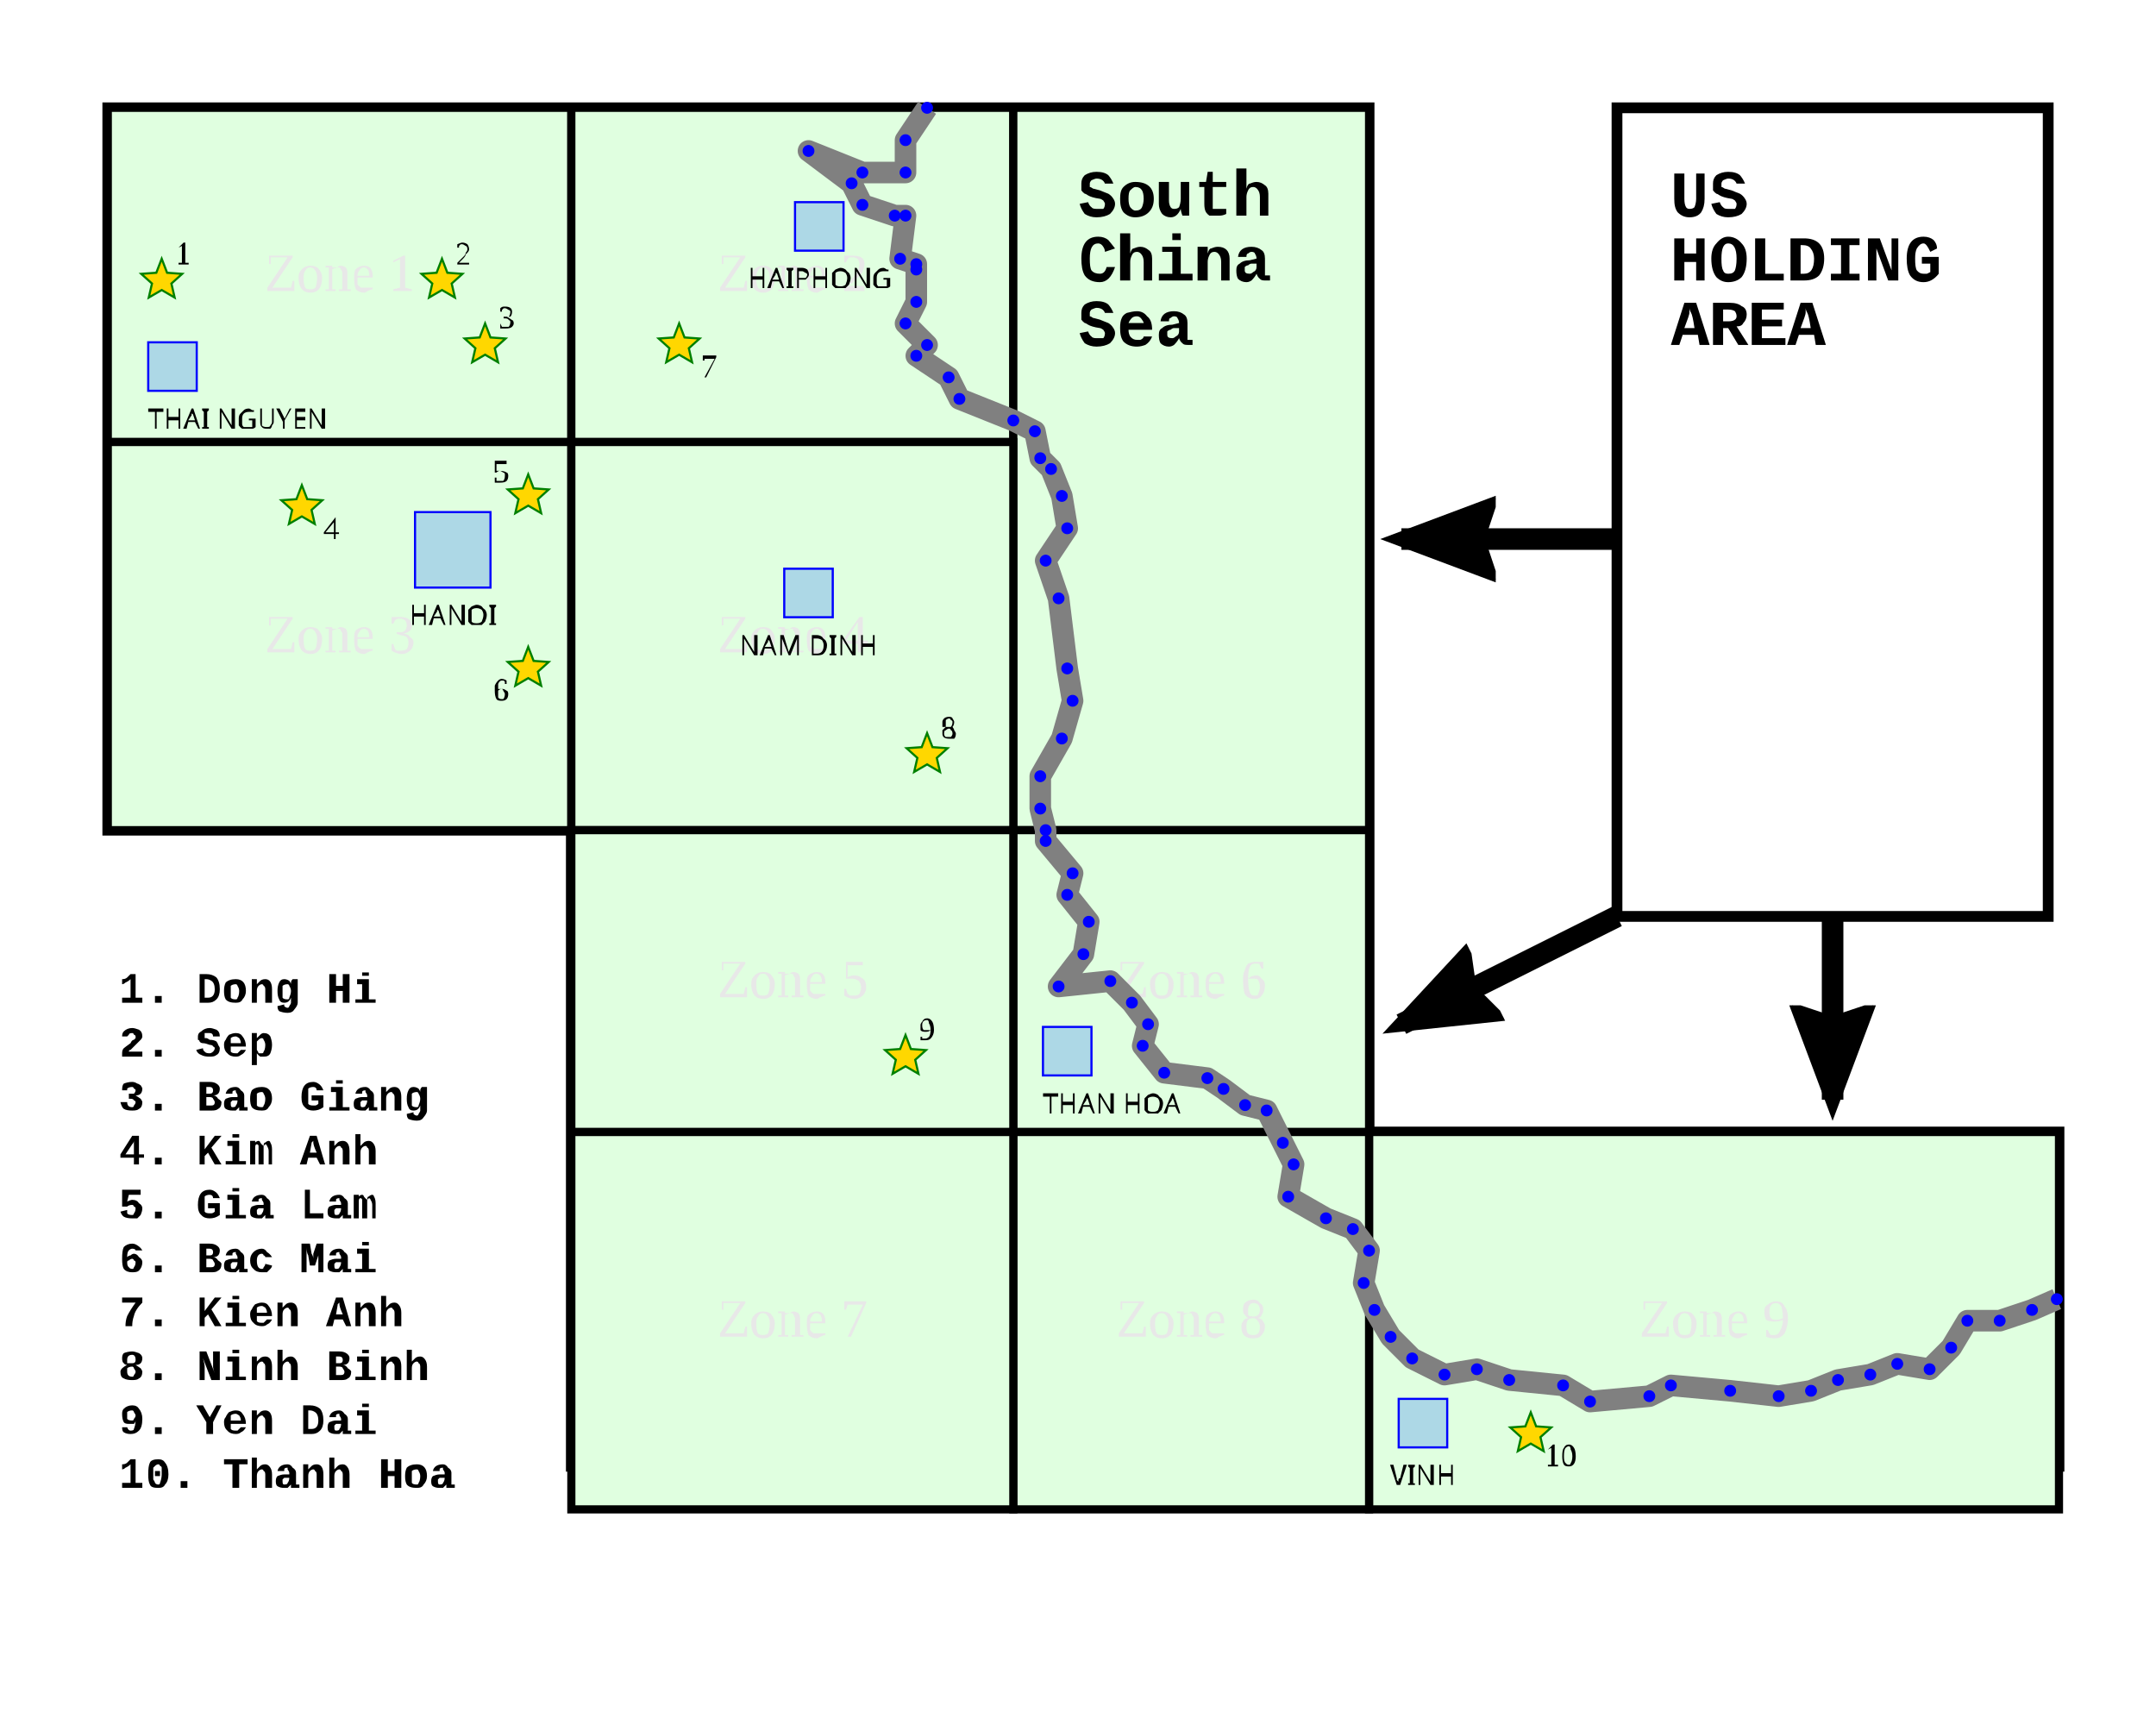
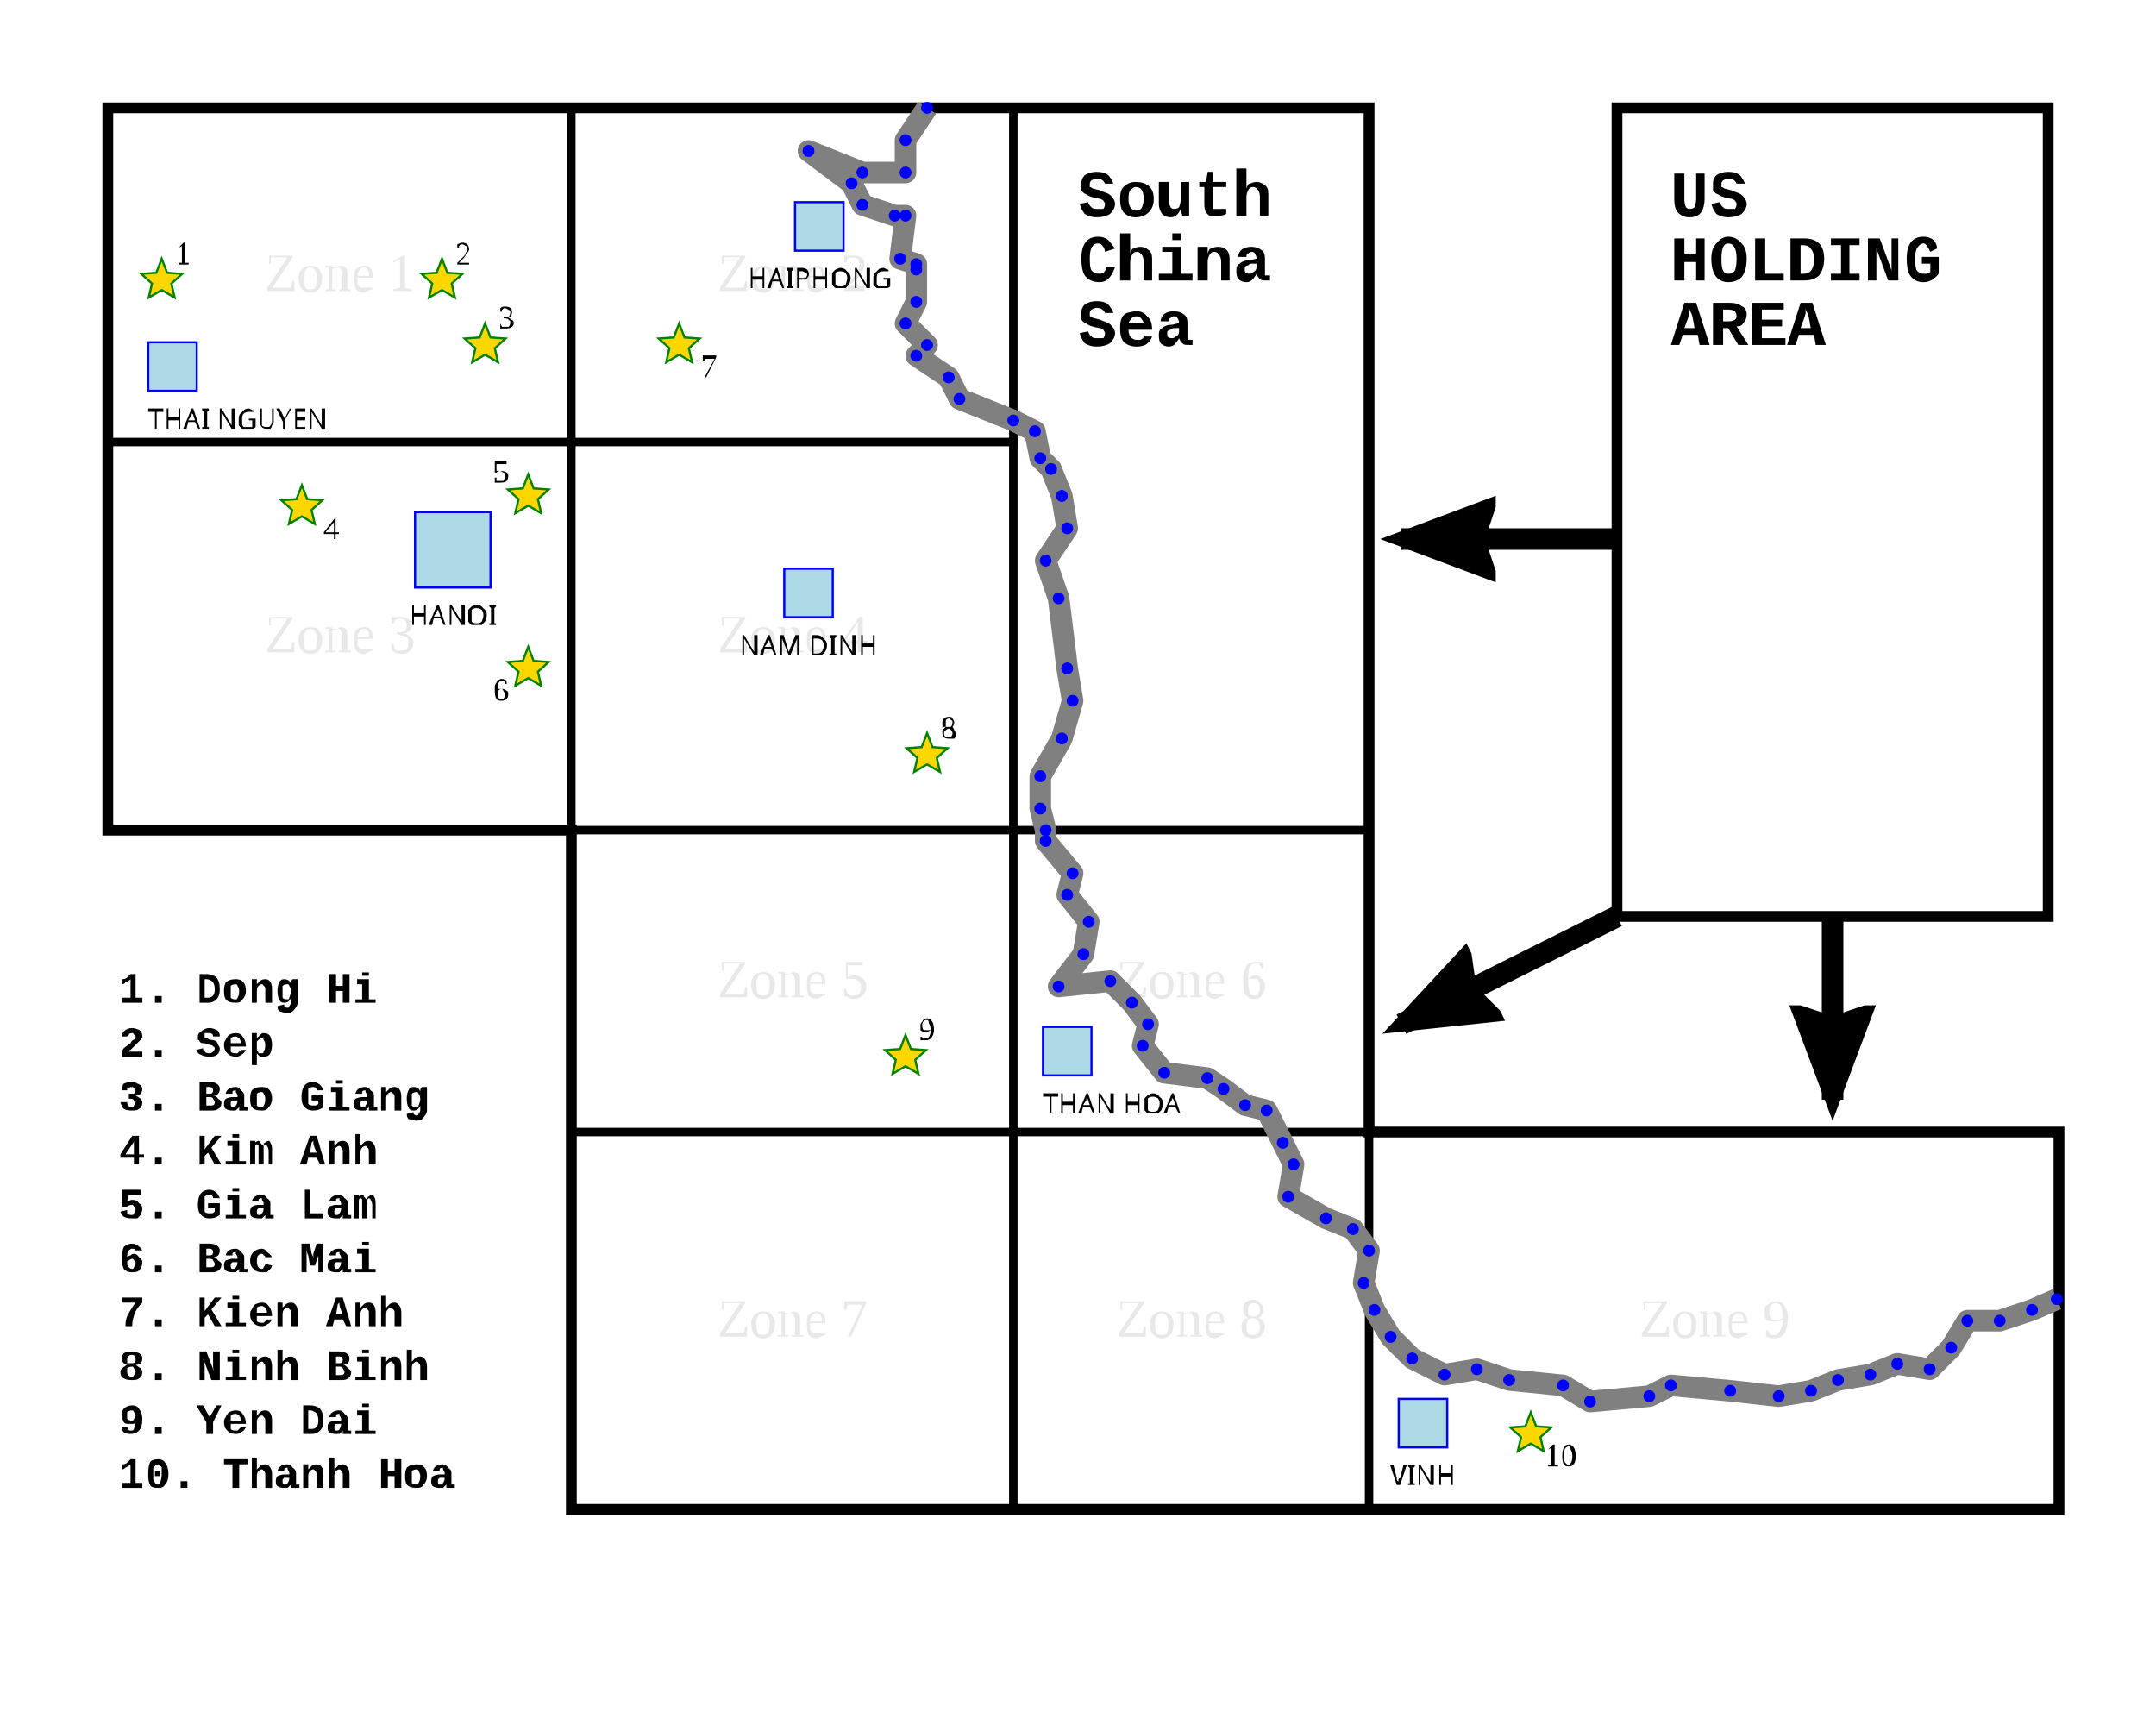
<svg xmlns="http://www.w3.org/2000/svg" width="20.0cm" height="16.0cm" viewBox="0 0 20.0 16.0">
  <rect width="100%" height="100%" fill="none" />
  <g transform="translate(1.0, 1.0)">
    <defs>
      <g transform="scale(0.25)">
        <marker id="arrowhead" viewBox="0 0 80 80" refX="35" refY="25" style="stroke-width: 2px; stroke: black; fill: black" markerWidth="2" markerHeight="3" markerUnits="userSpaceOnUse" orient="auto-start-reverse">
          <path d="M 5,25 L 0,40 L 40,25 L 0,10 Z" />
        </marker>
      </g>
    </defs>
-     <path d="M 0,0 L 11.7,0 L 11.7,9.5 L 18.1,9.5 L 18.1,12.6 L 4.3,12.6 L 4.3,6.7 L 0,6.7 Z" fill="none" stroke="black" stroke-width="0.1" />
-     <rect x="0" y="0" width="4.3" height="3.1" fill="#E0FFE0" stroke="black" stroke-width="0.002cm" />
+     <path d="M 0,0 L 11.7,0 L 11.7,9.5 L 18.1,9.5 L 18.1,13.0 L 4.3,13.0 L 4.3,6.7 L 0,6.7 Z" fill="none" stroke="black" stroke-width="0.1" />
+     <rect x="0" y="0" width="4.3" height="3.1" fill="none" stroke="black" stroke-width="0.002cm" />
    <text x="2.15" y="1.55" fill="#E8E8E8" font-size="0.5" text-anchor="middle" dy=".3em">Zone 1</text>
-     <rect x="4.3" y="0" width="4.1" height="3.1" fill="#E0FFE0" stroke="black" stroke-width="0.002cm" />
+     <rect x="4.3" y="0" width="4.1" height="3.1" fill="none" stroke="black" stroke-width="0.002cm" />
    <text x="6.35" y="1.55" fill="#E8E8E8" font-size="0.5" text-anchor="middle" dy=".3em">Zone 2</text>
-     <rect x="8.4" y="0" width="3.3" height="6.7" fill="#E0FFE0" stroke="black" stroke-width="0.002cm" />
+     <rect x="8.4" y="0" width="3.3" height="6.7" fill="none" stroke="black" stroke-width="0.002cm" />
    <text x="10.05" y="3.35" fill="#E8E8E8" font-size="0.5" text-anchor="middle" dy=".3em" />
-     <rect x="0" y="3.1" width="4.3" height="3.6" fill="#E0FFE0" stroke="black" stroke-width="0.002cm" />
+     <rect x="0" y="3.1" width="4.3" height="3.6" fill="none" stroke="black" stroke-width="0.002cm" />
    <text x="2.15" y="4.9" fill="#E8E8E8" font-size="0.5" text-anchor="middle" dy=".3em">Zone 3</text>
-     <rect x="4.3" y="3.1" width="4.1" height="3.6" fill="#E0FFE0" stroke="black" stroke-width="0.002cm" />
+     <rect x="4.3" y="3.1" width="4.1" height="3.6" fill="none" stroke="black" stroke-width="0.002cm" />
    <text x="6.35" y="4.9" fill="#E8E8E8" font-size="0.5" text-anchor="middle" dy=".3em">Zone 4</text>
-     <rect x="8.4" y="6.7" width="3.3" height="2.8" fill="#E0FFE0" stroke="black" stroke-width="0.002cm" />
+     <rect x="8.4" y="6.7" width="3.3" height="2.8" fill="none" stroke="black" stroke-width="0.002cm" />
    <text x="10.05" y="8.1" fill="#E8E8E8" font-size="0.5" text-anchor="middle" dy=".3em">Zone 6</text>
-     <rect x="4.3" y="6.7" width="4.1" height="2.8" fill="#E0FFE0" stroke="black" stroke-width="0.002cm" />
+     <rect x="4.3" y="6.7" width="4.1" height="2.8" fill="none" stroke="black" stroke-width="0.002cm" />
    <text x="6.35" y="8.1" fill="#E8E8E8" font-size="0.5" text-anchor="middle" dy=".3em">Zone 5</text>
-     <rect x="11.7" y="9.5" width="6.4" height="3.5" fill="#E0FFE0" stroke="black" stroke-width="0.002cm" />
+     <rect x="11.7" y="9.5" width="6.4" height="3.5" fill="none" stroke="black" stroke-width="0.002cm" />
    <text x="14.9" y="11.25" fill="#E8E8E8" font-size="0.5" text-anchor="middle" dy=".3em">Zone 9</text>
-     <rect x="8.4" y="9.5" width="3.3" height="3.5" fill="#E0FFE0" stroke="black" stroke-width="0.002cm" />
+     <rect x="8.4" y="9.5" width="3.3" height="3.5" fill="none" stroke="black" stroke-width="0.002cm" />
    <text x="10.05" y="11.25" fill="#E8E8E8" font-size="0.5" text-anchor="middle" dy=".3em">Zone 8</text>
-     <rect x="4.3" y="9.5" width="4.1" height="3.5" fill="#E0FFE0" stroke="black" stroke-width="0.002cm" />
+     <rect x="4.3" y="9.5" width="4.1" height="3.5" fill="none" stroke="black" stroke-width="0.002cm" />
    <text x="6.35" y="11.25" fill="#E8E8E8" font-size="0.5" text-anchor="middle" dy=".3em">Zone 7</text>
    <path d="M 7.6,0 7.4,0.3 7.4,0.6 7.0,0.6 6.5,0.4 6.9,0.7 7.0,0.9 7.3,1.0 7.4,1.0 7.35,1.4 7.5,1.45 7.5,1.5 7.5,1.8 7.4,2.0 7.6,2.2 7.5,2.3 7.8,2.5 7.9,2.7 8.4,2.9 8.6,3.0 8.65,3.25 8.75,3.35 8.85,3.6 8.9,3.9 8.7,4.2 8.82,4.55 8.9,5.2 8.95,5.5 8.85,5.85 8.65,6.2 8.65,6.5 8.7,6.7 8.7,6.8 8.95,7.1 8.9,7.3 9.1,7.55 9.05,7.85 8.82,8.15 9.3,8.1 9.5,8.3 9.65,8.5 9.6,8.7 9.8,8.95 10.2,9.0 10.35,9.1 10.55,9.25 10.75,9.3 10.9,9.6 11.0,9.8 10.95,10.1 11.3,10.3 11.55,10.4 11.7,10.6 11.65,10.9 11.75,11.15 11.9,11.4 12.1,11.6 12.4,11.75 12.7,11.7 13.0,11.8 13.5,11.85 13.75,12.0 14.3,11.95 14.5,11.85 15.05,11.9 15.5,11.95 15.8,11.9 16.05,11.8 16.35,11.75 16.6,11.65 16.9,11.7 17.1,11.5 17.25,11.25 17.55,11.25 17.85,11.15 18.08,11.05" fill="none" stroke="gray" stroke-width="0.2" stroke-linejoin="round" />
    <circle cx="7.6" cy="0" r="0.05" fill="blue" stroke="blue" stroke-width="0.01" />
    <circle cx="7.4" cy="0.3" r="0.05" fill="blue" stroke="blue" stroke-width="0.01" />
    <circle cx="7.4" cy="0.6" r="0.05" fill="blue" stroke="blue" stroke-width="0.01" />
    <circle cx="7.0" cy="0.6" r="0.05" fill="blue" stroke="blue" stroke-width="0.01" />
    <circle cx="6.5" cy="0.4" r="0.05" fill="blue" stroke="blue" stroke-width="0.01" />
    <circle cx="6.9" cy="0.7" r="0.05" fill="blue" stroke="blue" stroke-width="0.01" />
    <circle cx="7.0" cy="0.9" r="0.05" fill="blue" stroke="blue" stroke-width="0.01" />
    <circle cx="7.3" cy="1.0" r="0.05" fill="blue" stroke="blue" stroke-width="0.01" />
    <circle cx="7.4" cy="1.0" r="0.05" fill="blue" stroke="blue" stroke-width="0.01" />
    <circle cx="7.35" cy="1.4" r="0.05" fill="blue" stroke="blue" stroke-width="0.01" />
    <circle cx="7.5" cy="1.45" r="0.05" fill="blue" stroke="blue" stroke-width="0.01" />
    <circle cx="7.5" cy="1.5" r="0.05" fill="blue" stroke="blue" stroke-width="0.01" />
    <circle cx="7.5" cy="1.8" r="0.05" fill="blue" stroke="blue" stroke-width="0.01" />
    <circle cx="7.4" cy="2.0" r="0.05" fill="blue" stroke="blue" stroke-width="0.01" />
    <circle cx="7.6" cy="2.2" r="0.05" fill="blue" stroke="blue" stroke-width="0.01" />
    <circle cx="7.5" cy="2.3" r="0.05" fill="blue" stroke="blue" stroke-width="0.01" />
    <circle cx="7.8" cy="2.5" r="0.05" fill="blue" stroke="blue" stroke-width="0.01" />
    <circle cx="7.9" cy="2.7" r="0.05" fill="blue" stroke="blue" stroke-width="0.01" />
    <circle cx="8.4" cy="2.9" r="0.05" fill="blue" stroke="blue" stroke-width="0.01" />
    <circle cx="8.6" cy="3.0" r="0.05" fill="blue" stroke="blue" stroke-width="0.01" />
    <circle cx="8.65" cy="3.25" r="0.05" fill="blue" stroke="blue" stroke-width="0.01" />
    <circle cx="8.75" cy="3.35" r="0.05" fill="blue" stroke="blue" stroke-width="0.01" />
    <circle cx="8.85" cy="3.6" r="0.05" fill="blue" stroke="blue" stroke-width="0.01" />
    <circle cx="8.9" cy="3.9" r="0.05" fill="blue" stroke="blue" stroke-width="0.01" />
    <circle cx="8.7" cy="4.2" r="0.05" fill="blue" stroke="blue" stroke-width="0.01" />
    <circle cx="8.82" cy="4.55" r="0.05" fill="blue" stroke="blue" stroke-width="0.01" />
    <circle cx="8.9" cy="5.2" r="0.05" fill="blue" stroke="blue" stroke-width="0.01" />
    <circle cx="8.95" cy="5.5" r="0.05" fill="blue" stroke="blue" stroke-width="0.01" />
    <circle cx="8.85" cy="5.85" r="0.05" fill="blue" stroke="blue" stroke-width="0.01" />
    <circle cx="8.65" cy="6.2" r="0.05" fill="blue" stroke="blue" stroke-width="0.01" />
    <circle cx="8.65" cy="6.5" r="0.05" fill="blue" stroke="blue" stroke-width="0.01" />
    <circle cx="8.7" cy="6.7" r="0.05" fill="blue" stroke="blue" stroke-width="0.01" />
    <circle cx="8.7" cy="6.8" r="0.05" fill="blue" stroke="blue" stroke-width="0.01" />
    <circle cx="8.95" cy="7.1" r="0.05" fill="blue" stroke="blue" stroke-width="0.01" />
    <circle cx="8.9" cy="7.3" r="0.05" fill="blue" stroke="blue" stroke-width="0.01" />
    <circle cx="9.1" cy="7.55" r="0.05" fill="blue" stroke="blue" stroke-width="0.01" />
    <circle cx="9.05" cy="7.85" r="0.05" fill="blue" stroke="blue" stroke-width="0.01" />
    <circle cx="8.82" cy="8.15" r="0.05" fill="blue" stroke="blue" stroke-width="0.01" />
    <circle cx="9.3" cy="8.1" r="0.05" fill="blue" stroke="blue" stroke-width="0.01" />
    <circle cx="9.5" cy="8.3" r="0.05" fill="blue" stroke="blue" stroke-width="0.01" />
    <circle cx="9.65" cy="8.5" r="0.05" fill="blue" stroke="blue" stroke-width="0.01" />
    <circle cx="9.6" cy="8.7" r="0.05" fill="blue" stroke="blue" stroke-width="0.01" />
    <circle cx="9.8" cy="8.95" r="0.05" fill="blue" stroke="blue" stroke-width="0.01" />
    <circle cx="10.2" cy="9.0" r="0.05" fill="blue" stroke="blue" stroke-width="0.01" />
    <circle cx="10.35" cy="9.1" r="0.05" fill="blue" stroke="blue" stroke-width="0.01" />
    <circle cx="10.55" cy="9.25" r="0.05" fill="blue" stroke="blue" stroke-width="0.01" />
    <circle cx="10.75" cy="9.3" r="0.05" fill="blue" stroke="blue" stroke-width="0.01" />
    <circle cx="10.9" cy="9.6" r="0.05" fill="blue" stroke="blue" stroke-width="0.01" />
    <circle cx="11.0" cy="9.8" r="0.05" fill="blue" stroke="blue" stroke-width="0.01" />
    <circle cx="10.95" cy="10.1" r="0.05" fill="blue" stroke="blue" stroke-width="0.01" />
    <circle cx="11.3" cy="10.3" r="0.05" fill="blue" stroke="blue" stroke-width="0.01" />
    <circle cx="11.55" cy="10.4" r="0.05" fill="blue" stroke="blue" stroke-width="0.01" />
    <circle cx="11.7" cy="10.6" r="0.05" fill="blue" stroke="blue" stroke-width="0.01" />
    <circle cx="11.65" cy="10.9" r="0.05" fill="blue" stroke="blue" stroke-width="0.01" />
    <circle cx="11.75" cy="11.15" r="0.05" fill="blue" stroke="blue" stroke-width="0.01" />
    <circle cx="11.9" cy="11.4" r="0.05" fill="blue" stroke="blue" stroke-width="0.01" />
    <circle cx="12.1" cy="11.6" r="0.05" fill="blue" stroke="blue" stroke-width="0.01" />
    <circle cx="12.4" cy="11.75" r="0.05" fill="blue" stroke="blue" stroke-width="0.01" />
    <circle cx="12.7" cy="11.7" r="0.05" fill="blue" stroke="blue" stroke-width="0.01" />
    <circle cx="13.0" cy="11.8" r="0.05" fill="blue" stroke="blue" stroke-width="0.01" />
    <circle cx="13.5" cy="11.85" r="0.05" fill="blue" stroke="blue" stroke-width="0.01" />
    <circle cx="13.75" cy="12.0" r="0.05" fill="blue" stroke="blue" stroke-width="0.01" />
    <circle cx="14.3" cy="11.95" r="0.05" fill="blue" stroke="blue" stroke-width="0.01" />
    <circle cx="14.5" cy="11.85" r="0.05" fill="blue" stroke="blue" stroke-width="0.01" />
    <circle cx="15.05" cy="11.9" r="0.05" fill="blue" stroke="blue" stroke-width="0.01" />
    <circle cx="15.5" cy="11.95" r="0.05" fill="blue" stroke="blue" stroke-width="0.01" />
    <circle cx="15.8" cy="11.9" r="0.05" fill="blue" stroke="blue" stroke-width="0.01" />
    <circle cx="16.05" cy="11.8" r="0.05" fill="blue" stroke="blue" stroke-width="0.01" />
    <circle cx="16.35" cy="11.75" r="0.05" fill="blue" stroke="blue" stroke-width="0.01" />
    <circle cx="16.6" cy="11.65" r="0.05" fill="blue" stroke="blue" stroke-width="0.01" />
    <circle cx="16.9" cy="11.7" r="0.05" fill="blue" stroke="blue" stroke-width="0.01" />
    <circle cx="17.1" cy="11.5" r="0.05" fill="blue" stroke="blue" stroke-width="0.01" />
    <circle cx="17.25" cy="11.25" r="0.05" fill="blue" stroke="blue" stroke-width="0.01" />
    <circle cx="17.55" cy="11.25" r="0.05" fill="blue" stroke="blue" stroke-width="0.01" />
    <circle cx="17.85" cy="11.15" r="0.05" fill="blue" stroke="blue" stroke-width="0.01" />
    <circle cx="18.08" cy="11.05" r="0.05" fill="blue" stroke="blue" stroke-width="0.01" />
    <polygon points="0.5,1.4 0.55,1.53 0.69,1.54 0.59,1.63 0.62,1.76 0.5,1.69 0.38,1.76 0.41,1.63 0.31,1.54 0.45,1.53" fill="gold" stroke="green" stroke-width="0.02" />
    <text x="0.7" y="1.45" font-size="0.3" fill="black" text-anchor="middle">1</text>
    <polygon points="3.1,1.4 3.15,1.53 3.29,1.54 3.19,1.63 3.22,1.76 3.1,1.69 2.98,1.76 3.01,1.63 2.91,1.54 3.05,1.53" fill="gold" stroke="green" stroke-width="0.02" />
    <text x="3.3" y="1.45" font-size="0.3" fill="black" text-anchor="middle">2</text>
    <polygon points="3.5,2.0 3.55,2.13 3.69,2.14 3.59,2.23 3.62,2.36 3.5,2.29 3.38,2.36 3.41,2.23 3.31,2.14 3.45,2.13" fill="gold" stroke="green" stroke-width="0.02" />
    <text x="3.7" y="2.05" font-size="0.3" fill="black" text-anchor="middle">3</text>
    <polygon points="1.8,3.5 1.85,3.63 1.99,3.64 1.89,3.73 1.92,3.86 1.8,3.79 1.68,3.86 1.71,3.73 1.61,3.64 1.75,3.63" fill="gold" stroke="green" stroke-width="0.02" />
    <text x="2.08" y="4.0" font-size="0.3" fill="black" text-anchor="middle">4</text>
    <polygon points="3.9,3.4 3.95,3.53 4.09,3.54 3.99,3.63 4.02,3.76 3.9,3.69 3.78,3.76 3.81,3.63 3.71,3.54 3.85,3.53" fill="gold" stroke="green" stroke-width="0.02" />
    <text x="3.65" y="3.48" font-size="0.3" fill="black" text-anchor="middle">5</text>
    <polygon points="3.9,5.0 3.95,5.13 4.09,5.14 3.99,5.23 4.02,5.36 3.9,5.29 3.78,5.36 3.81,5.23 3.71,5.14 3.85,5.13" fill="gold" stroke="green" stroke-width="0.02" />
    <text x="3.65" y="5.5" font-size="0.3" fill="black" text-anchor="middle">6</text>
    <polygon points="5.3,2.0 5.35,2.13 5.49,2.14 5.39,2.23 5.42,2.36 5.3,2.29 5.18,2.36 5.21,2.23 5.11,2.14 5.25,2.13" fill="gold" stroke="green" stroke-width="0.02" />
    <text x="5.58" y="2.5" font-size="0.3" fill="black" text-anchor="middle">7</text>
    <polygon points="7.6,5.8 7.65,5.93 7.79,5.94 7.69,6.03 7.72,6.16 7.6,6.09 7.48,6.16 7.51,6.03 7.41,5.94 7.55,5.93" fill="gold" stroke="green" stroke-width="0.02" />
    <text x="7.8" y="5.85" font-size="0.3" fill="black" text-anchor="middle">8</text>
    <polygon points="7.4,8.6 7.45,8.73 7.59,8.74 7.49,8.83 7.52,8.96 7.4,8.89 7.28,8.96 7.31,8.83 7.21,8.74 7.35,8.73" fill="gold" stroke="green" stroke-width="0.02" />
    <text x="7.6" y="8.65" font-size="0.3" fill="black" text-anchor="middle">9</text>
    <polygon points="13.2,12.1 13.25,12.23 13.39,12.24 13.29,12.33 13.32,12.46 13.2,12.39 13.08,12.46 13.11,12.33 13.01,12.24 13.15,12.23" fill="gold" stroke="green" stroke-width="0.02" />
    <text x="13.48" y="12.6" font-size="0.3" fill="black" text-anchor="middle">10</text>
    <polygon points="0.375,2.175 0.825,2.175 0.825,2.625 0.375,2.625" fill="lightblue" stroke="blue" stroke-width="0.02" />
    <text x="0.375" y="2.975" text-anchor="start" font-family="sans-serif" font-size="0.25" fill="black">THAI NGUYEN</text>
    <polygon points="6.375,0.875 6.825,0.875 6.825,1.325 6.375,1.325" fill="lightblue" stroke="blue" stroke-width="0.02" />
    <text x="6.6" y="1.675" text-anchor="middle" font-family="sans-serif" font-size="0.25" fill="black">HAIPHONG</text>
    <polygon points="2.85,3.75 3.55,3.75 3.55,4.45 2.85,4.45" fill="lightblue" stroke="blue" stroke-width="0.02" />
    <text x="3.2" y="4.8" text-anchor="middle" font-family="sans-serif" font-size="0.25" fill="black">HANOI</text>
    <polygon points="6.275,4.275 6.725,4.275 6.725,4.725 6.275,4.725" fill="lightblue" stroke="blue" stroke-width="0.02" />
    <text x="6.5" y="5.075" text-anchor="middle" font-family="sans-serif" font-size="0.25" fill="black">NAM DINH</text>
    <polygon points="8.675,8.525 9.125,8.525 9.125,8.975 8.675,8.975" fill="lightblue" stroke="blue" stroke-width="0.02" />
    <text x="8.675" y="9.325" text-anchor="start" font-family="sans-serif" font-size="0.25" fill="black">THAN HOA</text>
    <polygon points="11.975,11.975 12.425,11.975 12.425,12.425 11.975,12.425" fill="lightblue" stroke="blue" stroke-width="0.02" />
    <text x="12.2" y="12.775" text-anchor="middle" font-family="sans-serif" font-size="0.25" fill="black">VINH</text>
    <text x="0.1" y="8.3" font-size="0.4" fill="black" font-weight="bold" font-family="'Courier New', Courier, monospace">1. Dong Hi</text>
    <text x="0.1" y="8.8" font-size="0.4" fill="black" font-weight="bold" font-family="'Courier New', Courier, monospace">2. Sep</text>
    <text x="0.1" y="9.3" font-size="0.4" fill="black" font-weight="bold" font-family="'Courier New', Courier, monospace">3. Bao Giang</text>
    <text x="0.1" y="9.8" font-size="0.4" fill="black" font-weight="bold" font-family="'Courier New', Courier, monospace">4. Kim Anh</text>
    <text x="0.1" y="10.3" font-size="0.4" fill="black" font-weight="bold" font-family="'Courier New', Courier, monospace">5. Gia Lam</text>
    <text x="0.1" y="10.8" font-size="0.4" fill="black" font-weight="bold" font-family="'Courier New', Courier, monospace">6. Bac Mai</text>
    <text x="0.1" y="11.3" font-size="0.4" fill="black" font-weight="bold" font-family="'Courier New', Courier, monospace">7. Kien Anh</text>
    <text x="0.1" y="11.8" font-size="0.4" fill="black" font-weight="bold" font-family="'Courier New', Courier, monospace">8. Ninh Binh</text>
    <text x="0.1" y="12.3" font-size="0.4" fill="black" font-weight="bold" font-family="'Courier New', Courier, monospace">9. Yen Dai</text>
    <text x="0.1" y="12.8" font-size="0.4" fill="black" font-weight="bold" font-family="'Courier New', Courier, monospace">10. Thanh Hoa</text>
    <path d="M 14.0,0 L 18.0,0 L 18.0,7.5 L 14.0,7.5 Z" fill="none" stroke="black" stroke-width="0.1" />
    <text x="14.5" y="1.0" font-size="0.6" fill="black" text-anchor="left" font-weight="bold" font-family="'Courier New', Courier, monospace">US</text>
    <text x="14.5" y="1.6" font-size="0.6" fill="black" text-anchor="left" font-weight="bold" font-family="'Courier New', Courier, monospace">HOLDING</text>
    <text x="14.5" y="2.2" font-size="0.6" fill="black" text-anchor="left" font-weight="bold" font-family="'Courier New', Courier, monospace">AREA</text>
    <path d="M 14.0, 4.0 L 12.0, 4.0" fill="black" stroke="black" stroke-width="0.2" marker-end="url(#arrowhead)" />
    <path d="M 14.0, 7.5 L 12.0, 8.5" fill="black" stroke="black" stroke-width="0.2" marker-end="url(#arrowhead)" />
    <path d="M 16.0, 7.5 L 16.0, 9.2" fill="black" stroke="black" stroke-width="0.2" marker-end="url(#arrowhead)" />
    <text x="9.0" y="1.0" font-size="0.6" fill="black" font-weight="bold" font-family="'Courier New', Courier, monospace" text-anchor="left">South</text>
    <text x="9.0" y="1.6" font-size="0.6" fill="black" font-weight="bold" font-family="'Courier New', Courier, monospace" text-anchor="left">China</text>
    <text x="9.0" y="2.2" font-size="0.6" fill="black" font-weight="bold" font-family="'Courier New', Courier, monospace" text-anchor="left">Sea</text>
  </g>
</svg>
